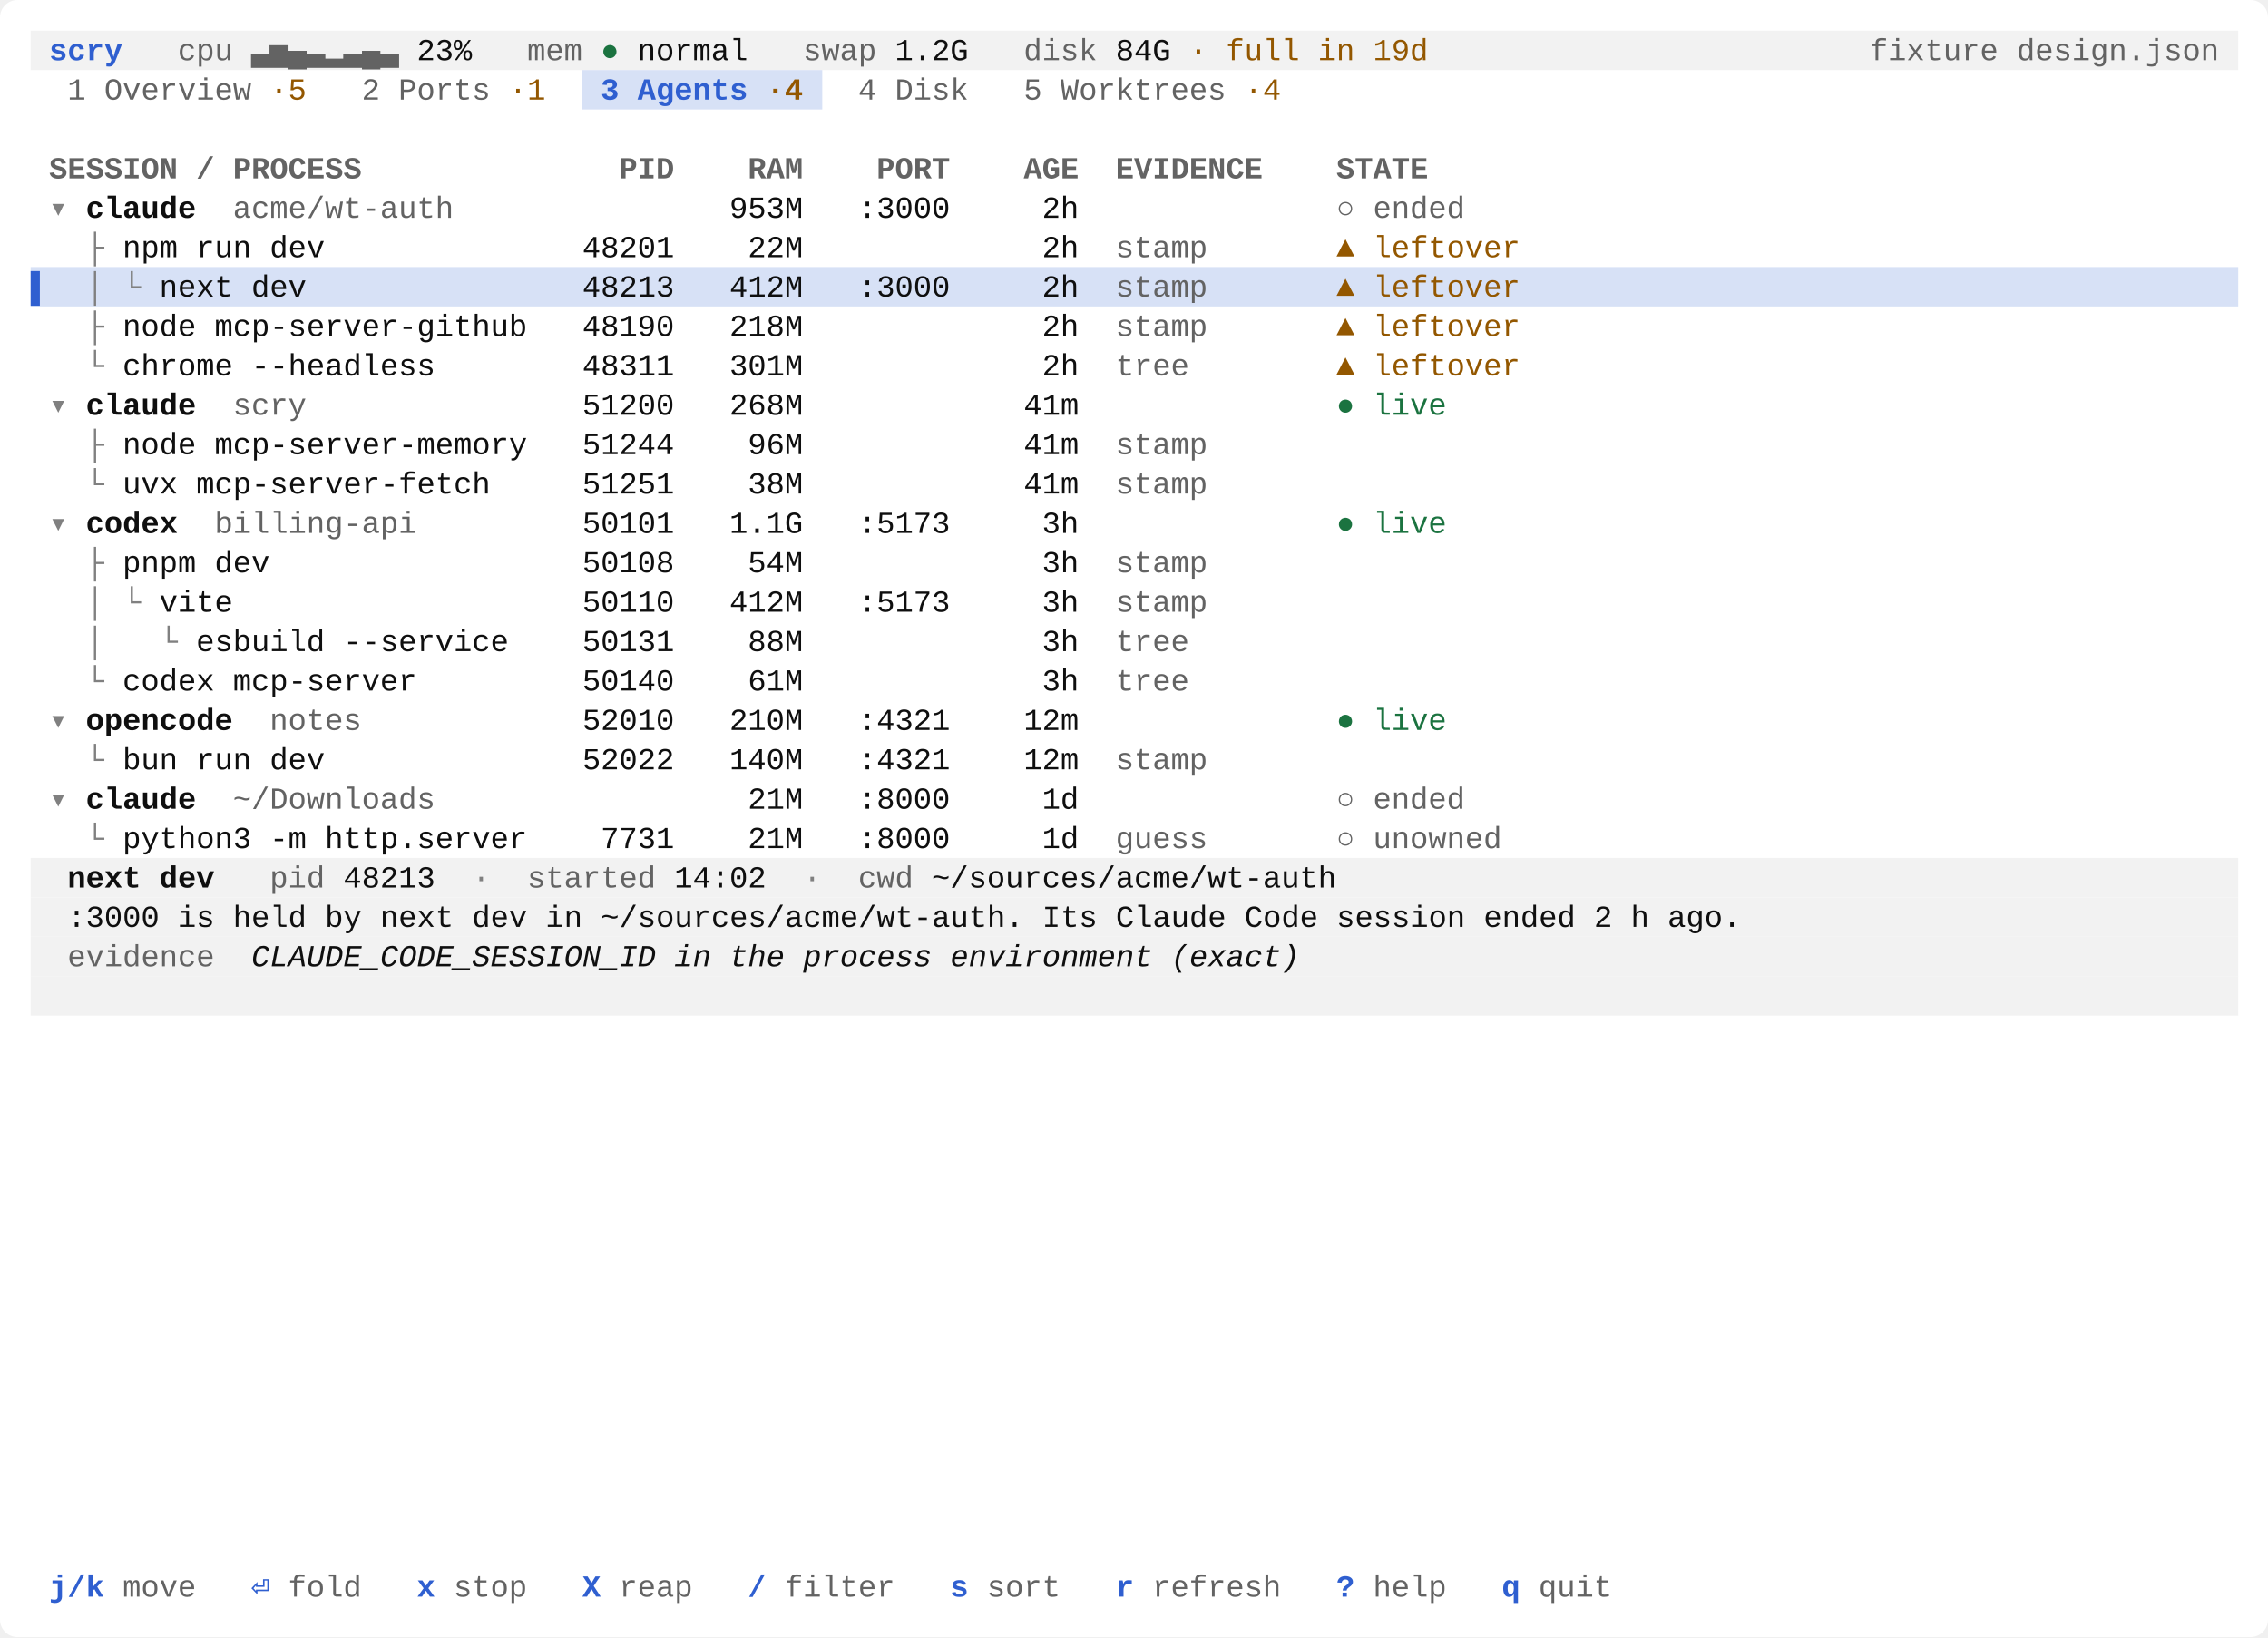
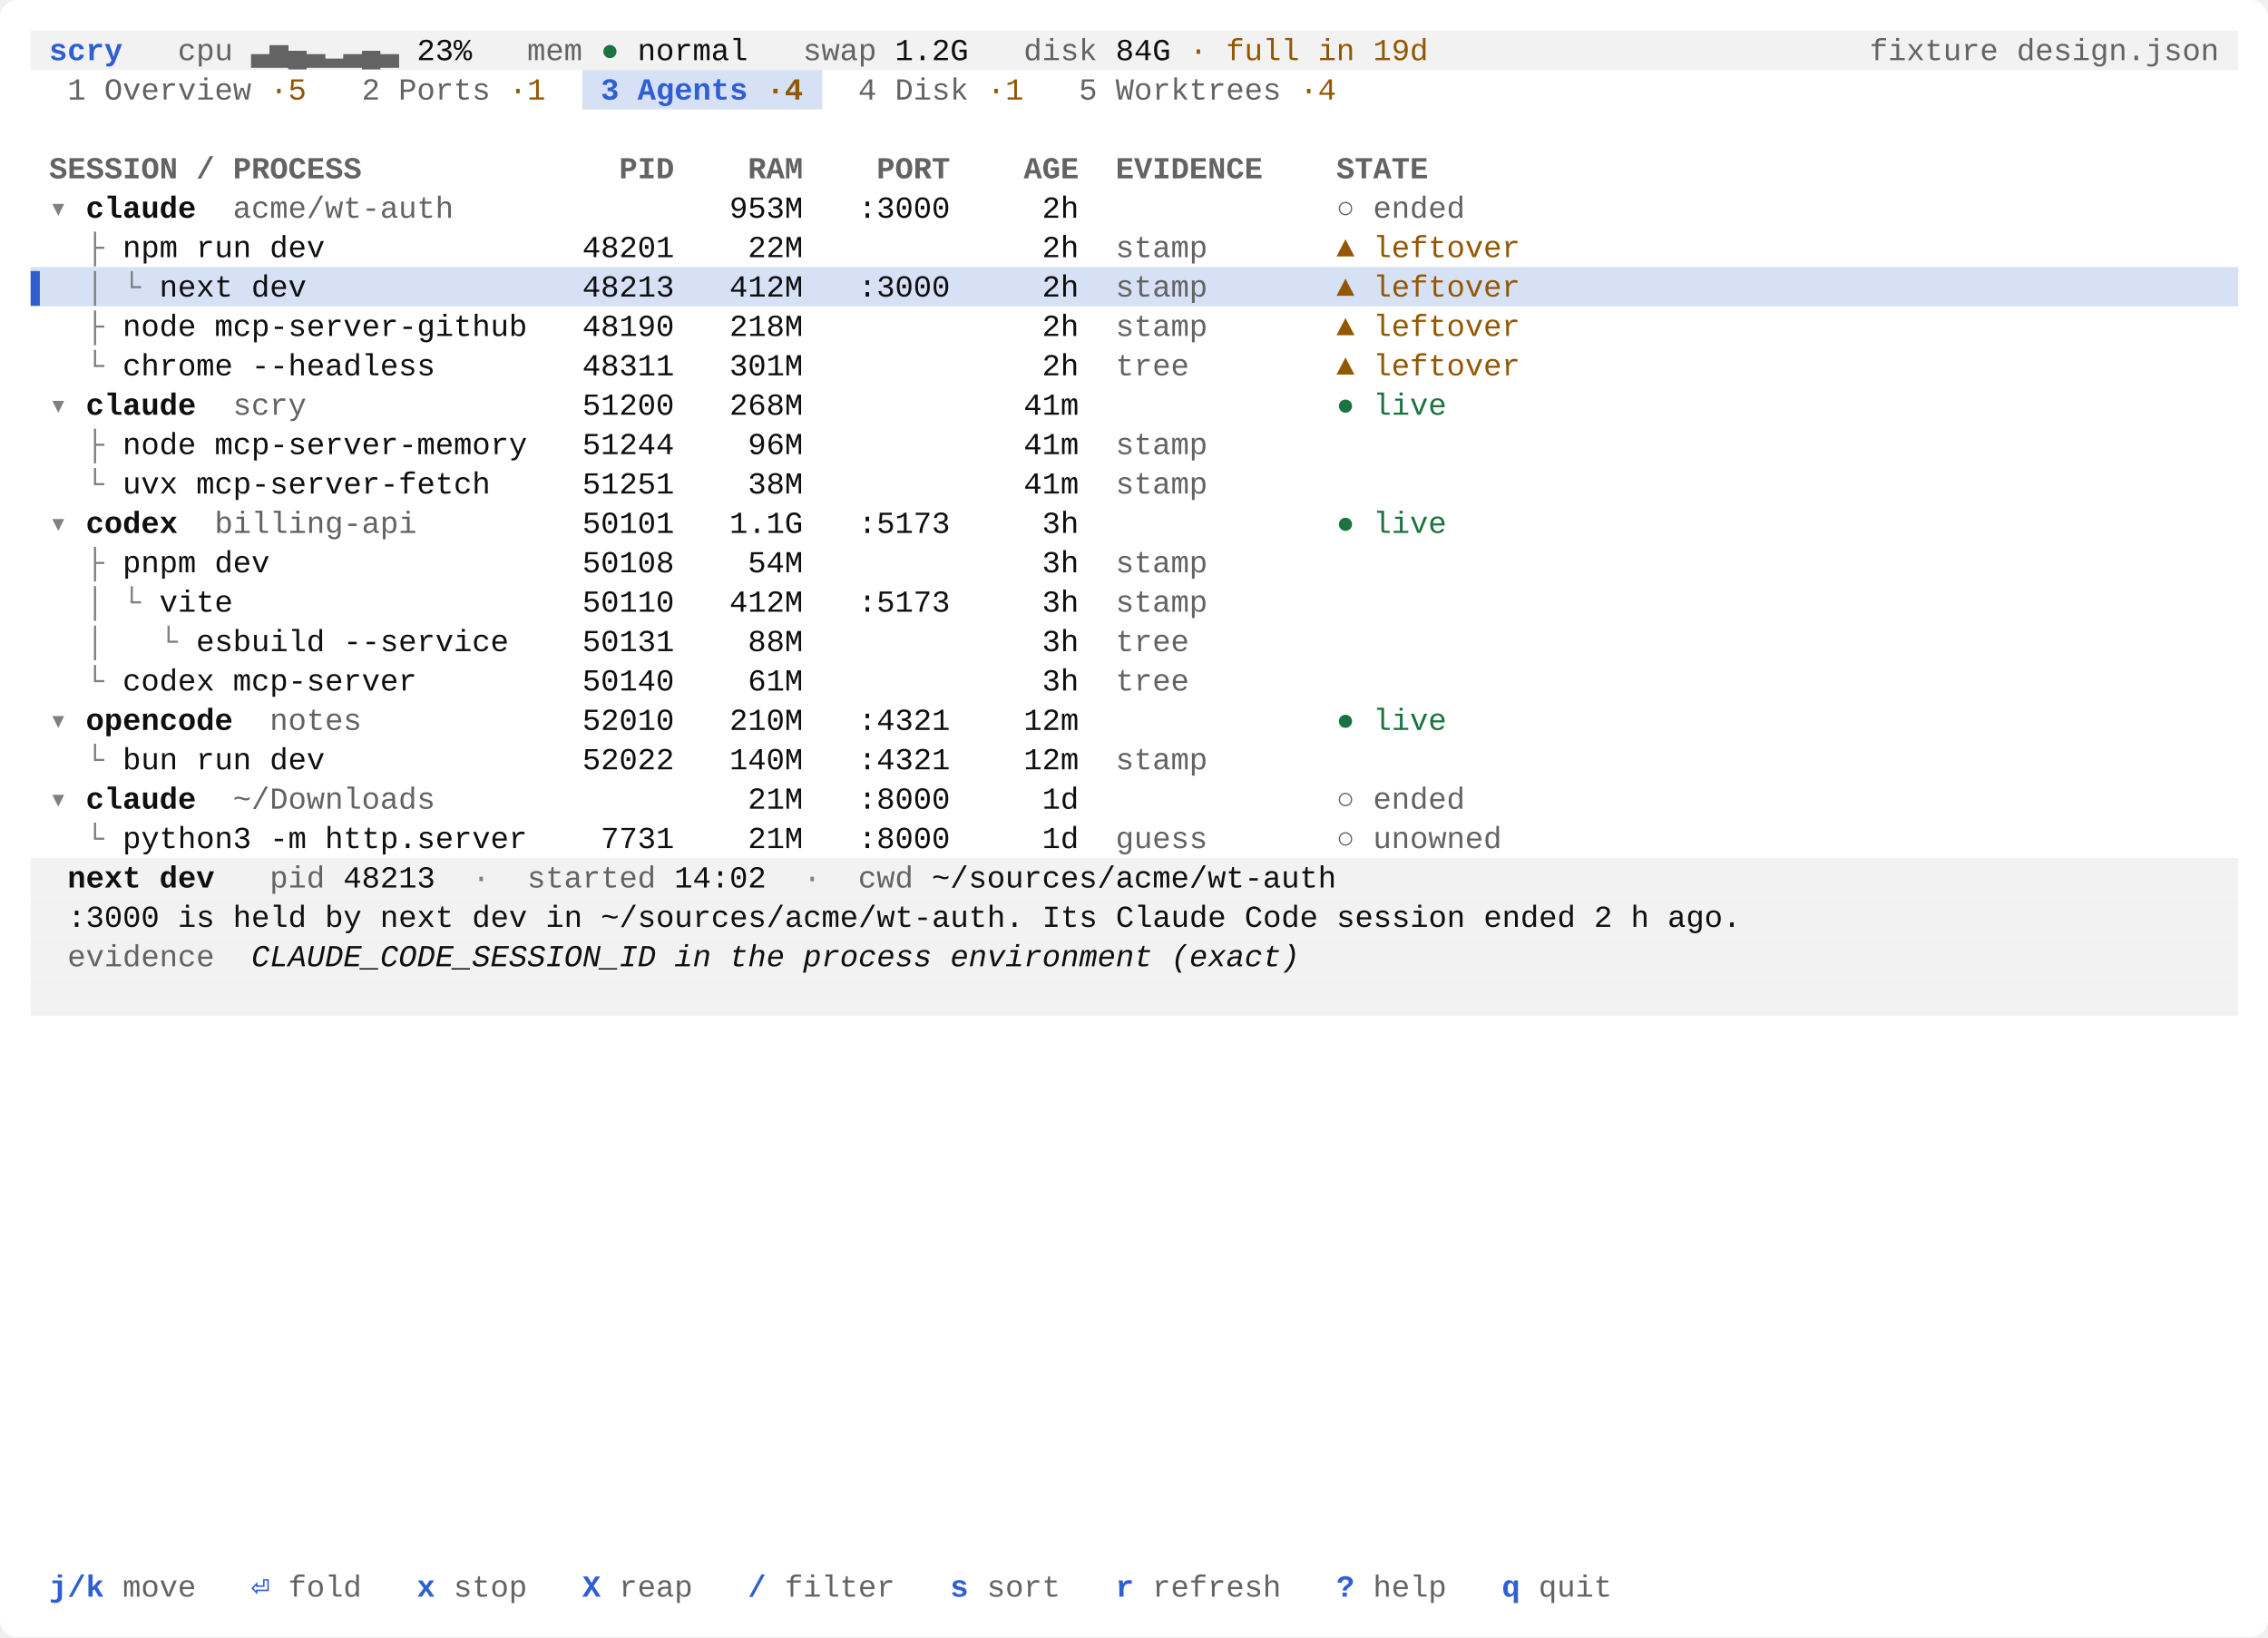
<svg xmlns="http://www.w3.org/2000/svg" width="1036" height="748" viewBox="0 0 1036 748">
  <style>text{font-family:ui-monospace,SFMono-Regular,"SF Mono",Menlo,Consolas,"Liberation Mono","DejaVu Sans Mono",monospace;font-size:14px;white-space:pre}</style>
  <rect width="1036" height="748" rx="8" fill="#ffffff" />
  <g transform="translate(14 14)">
    <rect x="0.0" y="0" width="1008.4" height="18" fill="#f2f2f2" />
    <text x="8.4" y="13.5" fill="#2f5fd0" textLength="33.6" lengthAdjust="spacingAndGlyphs" xml:space="preserve" font-weight="700">scry</text>
    <text x="67.2" y="13.5" fill="#636363" textLength="100.8" lengthAdjust="spacingAndGlyphs" xml:space="preserve">cpu ▃▅▄▃▂▃▄▃</text>
    <text x="176.4" y="13.5" fill="#0f0f0f" textLength="25.2" lengthAdjust="spacingAndGlyphs" xml:space="preserve">23%</text>
    <text x="226.8" y="13.5" fill="#636363" textLength="25.2" lengthAdjust="spacingAndGlyphs" xml:space="preserve">mem</text>
    <text x="260.4" y="13.5" fill="#1b7340" textLength="8.4" lengthAdjust="spacingAndGlyphs" xml:space="preserve">●</text>
    <text x="277.2" y="13.5" fill="#0f0f0f" textLength="50.4" lengthAdjust="spacingAndGlyphs" xml:space="preserve">normal</text>
    <text x="352.8" y="13.5" fill="#636363" textLength="33.6" lengthAdjust="spacingAndGlyphs" xml:space="preserve">swap</text>
    <text x="394.8" y="13.5" fill="#0f0f0f" textLength="33.6" lengthAdjust="spacingAndGlyphs" xml:space="preserve">1.2G</text>
    <text x="453.6" y="13.5" fill="#636363" textLength="33.6" lengthAdjust="spacingAndGlyphs" xml:space="preserve">disk</text>
    <text x="495.6" y="13.5" fill="#0f0f0f" textLength="25.2" lengthAdjust="spacingAndGlyphs" xml:space="preserve">84G</text>
    <text x="529.2" y="13.5" fill="#935700" textLength="109.2" lengthAdjust="spacingAndGlyphs" xml:space="preserve">· full in 19d</text>
    <text x="840.0" y="13.5" fill="#636363" textLength="159.6" lengthAdjust="spacingAndGlyphs" xml:space="preserve">fixture design.json</text>
    <rect x="252.0" y="18" width="109.6" height="18" fill="#d7e1f6" />
    <text x="16.8" y="31.5" fill="#636363" textLength="84.0" lengthAdjust="spacingAndGlyphs" xml:space="preserve">1 Overview</text>
    <text x="109.2" y="31.5" fill="#935700" textLength="16.8" lengthAdjust="spacingAndGlyphs" xml:space="preserve">·5</text>
    <text x="151.2" y="31.5" fill="#636363" textLength="58.8" lengthAdjust="spacingAndGlyphs" xml:space="preserve">2 Ports</text>
    <text x="218.4" y="31.5" fill="#935700" textLength="16.8" lengthAdjust="spacingAndGlyphs" xml:space="preserve">·1</text>
    <text x="260.4" y="31.5" fill="#2f5fd0" textLength="67.2" lengthAdjust="spacingAndGlyphs" xml:space="preserve" font-weight="700">3 Agents</text>
    <text x="336.0" y="31.5" fill="#935700" textLength="16.8" lengthAdjust="spacingAndGlyphs" xml:space="preserve" font-weight="700">·4</text>
    <text x="378.0" y="31.5" fill="#636363" textLength="50.4" lengthAdjust="spacingAndGlyphs" xml:space="preserve">4 Disk</text>
-     <text x="453.6" y="31.5" fill="#636363" textLength="92.4" lengthAdjust="spacingAndGlyphs" xml:space="preserve">5 Worktrees</text>
-     <text x="554.4" y="31.5" fill="#935700" textLength="16.8" lengthAdjust="spacingAndGlyphs" xml:space="preserve">·4</text>
+     <text x="436.8" y="31.5" fill="#935700" textLength="16.8" lengthAdjust="spacingAndGlyphs" xml:space="preserve">·1</text>
+     <text x="478.8" y="31.5" fill="#636363" textLength="92.4" lengthAdjust="spacingAndGlyphs" xml:space="preserve">5 Worktrees</text>
+     <text x="579.6" y="31.5" fill="#935700" textLength="16.8" lengthAdjust="spacingAndGlyphs" xml:space="preserve">·4</text>
    <text x="8.4" y="67.5" fill="#636363" textLength="142.8" lengthAdjust="spacingAndGlyphs" xml:space="preserve" font-weight="700">SESSION / PROCESS</text>
    <text x="268.8" y="67.5" fill="#636363" textLength="25.2" lengthAdjust="spacingAndGlyphs" xml:space="preserve" font-weight="700">PID</text>
    <text x="327.6" y="67.5" fill="#636363" textLength="25.2" lengthAdjust="spacingAndGlyphs" xml:space="preserve" font-weight="700">RAM</text>
    <text x="386.4" y="67.5" fill="#636363" textLength="33.6" lengthAdjust="spacingAndGlyphs" xml:space="preserve" font-weight="700">PORT</text>
    <text x="453.6" y="67.5" fill="#636363" textLength="25.2" lengthAdjust="spacingAndGlyphs" xml:space="preserve" font-weight="700">AGE</text>
    <text x="495.6" y="67.5" fill="#636363" textLength="67.2" lengthAdjust="spacingAndGlyphs" xml:space="preserve" font-weight="700">EVIDENCE</text>
    <text x="596.4" y="67.5" fill="#636363" textLength="42.0" lengthAdjust="spacingAndGlyphs" xml:space="preserve" font-weight="700">STATE</text>
    <text x="8.4" y="85.5" fill="#808080" textLength="8.4" lengthAdjust="spacingAndGlyphs" xml:space="preserve">▾</text>
    <text x="25.2" y="85.5" fill="#0f0f0f" textLength="50.4" lengthAdjust="spacingAndGlyphs" xml:space="preserve" font-weight="700">claude</text>
    <text x="92.4" y="85.5" fill="#636363" textLength="100.8" lengthAdjust="spacingAndGlyphs" xml:space="preserve">acme/wt-auth</text>
    <text x="319.2" y="85.5" fill="#0f0f0f" textLength="33.6" lengthAdjust="spacingAndGlyphs" xml:space="preserve">953M</text>
    <text x="378.0" y="85.5" fill="#0f0f0f" textLength="42.0" lengthAdjust="spacingAndGlyphs" xml:space="preserve">:3000</text>
    <text x="462.0" y="85.5" fill="#0f0f0f" textLength="16.8" lengthAdjust="spacingAndGlyphs" xml:space="preserve">2h</text>
    <text x="596.4" y="85.5" fill="#636363" textLength="58.8" lengthAdjust="spacingAndGlyphs" xml:space="preserve">○ ended</text>
    <text x="25.2" y="103.5" fill="#808080" textLength="8.4" lengthAdjust="spacingAndGlyphs" xml:space="preserve">├</text>
    <text x="42.0" y="103.5" fill="#0f0f0f" textLength="92.4" lengthAdjust="spacingAndGlyphs" xml:space="preserve">npm run dev</text>
    <text x="252.0" y="103.5" fill="#0f0f0f" textLength="42.0" lengthAdjust="spacingAndGlyphs" xml:space="preserve">48201</text>
    <text x="327.6" y="103.5" fill="#0f0f0f" textLength="25.2" lengthAdjust="spacingAndGlyphs" xml:space="preserve">22M</text>
    <text x="462.0" y="103.5" fill="#0f0f0f" textLength="16.8" lengthAdjust="spacingAndGlyphs" xml:space="preserve">2h</text>
    <text x="495.6" y="103.5" fill="#636363" textLength="42.0" lengthAdjust="spacingAndGlyphs" xml:space="preserve">stamp</text>
    <text x="596.4" y="103.5" fill="#935700" textLength="84.0" lengthAdjust="spacingAndGlyphs" xml:space="preserve">▲ leftover</text>
    <rect x="0.0" y="108" width="1008.4" height="18" fill="#d7e1f6" />
    <text x="0.0" y="121.5" fill="#2f5fd0" textLength="8.4" lengthAdjust="spacingAndGlyphs" xml:space="preserve">▌</text>
    <text x="25.2" y="121.5" fill="#808080" textLength="25.2" lengthAdjust="spacingAndGlyphs" xml:space="preserve">│ └</text>
    <text x="58.8" y="121.5" fill="#0f0f0f" textLength="67.2" lengthAdjust="spacingAndGlyphs" xml:space="preserve">next dev</text>
    <text x="252.0" y="121.5" fill="#0f0f0f" textLength="42.0" lengthAdjust="spacingAndGlyphs" xml:space="preserve">48213</text>
    <text x="319.2" y="121.5" fill="#0f0f0f" textLength="33.6" lengthAdjust="spacingAndGlyphs" xml:space="preserve">412M</text>
    <text x="378.0" y="121.5" fill="#0f0f0f" textLength="42.0" lengthAdjust="spacingAndGlyphs" xml:space="preserve">:3000</text>
    <text x="462.0" y="121.5" fill="#0f0f0f" textLength="16.8" lengthAdjust="spacingAndGlyphs" xml:space="preserve">2h</text>
    <text x="495.6" y="121.5" fill="#636363" textLength="42.0" lengthAdjust="spacingAndGlyphs" xml:space="preserve">stamp</text>
    <text x="596.4" y="121.5" fill="#935700" textLength="84.0" lengthAdjust="spacingAndGlyphs" xml:space="preserve">▲ leftover</text>
    <text x="25.2" y="139.5" fill="#808080" textLength="8.4" lengthAdjust="spacingAndGlyphs" xml:space="preserve">├</text>
    <text x="42.0" y="139.5" fill="#0f0f0f" textLength="184.8" lengthAdjust="spacingAndGlyphs" xml:space="preserve">node mcp-server-github</text>
    <text x="252.0" y="139.5" fill="#0f0f0f" textLength="42.0" lengthAdjust="spacingAndGlyphs" xml:space="preserve">48190</text>
    <text x="319.2" y="139.5" fill="#0f0f0f" textLength="33.6" lengthAdjust="spacingAndGlyphs" xml:space="preserve">218M</text>
    <text x="462.0" y="139.5" fill="#0f0f0f" textLength="16.8" lengthAdjust="spacingAndGlyphs" xml:space="preserve">2h</text>
    <text x="495.6" y="139.5" fill="#636363" textLength="42.0" lengthAdjust="spacingAndGlyphs" xml:space="preserve">stamp</text>
    <text x="596.4" y="139.5" fill="#935700" textLength="84.0" lengthAdjust="spacingAndGlyphs" xml:space="preserve">▲ leftover</text>
    <text x="25.2" y="157.5" fill="#808080" textLength="8.4" lengthAdjust="spacingAndGlyphs" xml:space="preserve">└</text>
    <text x="42.0" y="157.5" fill="#0f0f0f" textLength="142.8" lengthAdjust="spacingAndGlyphs" xml:space="preserve">chrome --headless</text>
    <text x="252.0" y="157.5" fill="#0f0f0f" textLength="42.0" lengthAdjust="spacingAndGlyphs" xml:space="preserve">48311</text>
    <text x="319.2" y="157.5" fill="#0f0f0f" textLength="33.6" lengthAdjust="spacingAndGlyphs" xml:space="preserve">301M</text>
    <text x="462.0" y="157.5" fill="#0f0f0f" textLength="16.8" lengthAdjust="spacingAndGlyphs" xml:space="preserve">2h</text>
    <text x="495.6" y="157.5" fill="#636363" textLength="33.6" lengthAdjust="spacingAndGlyphs" xml:space="preserve">tree</text>
    <text x="596.4" y="157.5" fill="#935700" textLength="84.0" lengthAdjust="spacingAndGlyphs" xml:space="preserve">▲ leftover</text>
    <text x="8.4" y="175.5" fill="#808080" textLength="8.4" lengthAdjust="spacingAndGlyphs" xml:space="preserve">▾</text>
    <text x="25.2" y="175.5" fill="#0f0f0f" textLength="50.4" lengthAdjust="spacingAndGlyphs" xml:space="preserve" font-weight="700">claude</text>
    <text x="92.4" y="175.5" fill="#636363" textLength="33.6" lengthAdjust="spacingAndGlyphs" xml:space="preserve">scry</text>
    <text x="252.0" y="175.5" fill="#0f0f0f" textLength="42.0" lengthAdjust="spacingAndGlyphs" xml:space="preserve">51200</text>
    <text x="319.2" y="175.5" fill="#0f0f0f" textLength="33.6" lengthAdjust="spacingAndGlyphs" xml:space="preserve">268M</text>
    <text x="453.6" y="175.5" fill="#0f0f0f" textLength="25.2" lengthAdjust="spacingAndGlyphs" xml:space="preserve">41m</text>
    <text x="596.4" y="175.5" fill="#1b7340" textLength="50.4" lengthAdjust="spacingAndGlyphs" xml:space="preserve">● live</text>
    <text x="25.2" y="193.5" fill="#808080" textLength="8.4" lengthAdjust="spacingAndGlyphs" xml:space="preserve">├</text>
    <text x="42.0" y="193.5" fill="#0f0f0f" textLength="184.8" lengthAdjust="spacingAndGlyphs" xml:space="preserve">node mcp-server-memory</text>
    <text x="252.0" y="193.5" fill="#0f0f0f" textLength="42.0" lengthAdjust="spacingAndGlyphs" xml:space="preserve">51244</text>
    <text x="327.6" y="193.5" fill="#0f0f0f" textLength="25.2" lengthAdjust="spacingAndGlyphs" xml:space="preserve">96M</text>
    <text x="453.6" y="193.5" fill="#0f0f0f" textLength="25.2" lengthAdjust="spacingAndGlyphs" xml:space="preserve">41m</text>
    <text x="495.6" y="193.5" fill="#636363" textLength="42.0" lengthAdjust="spacingAndGlyphs" xml:space="preserve">stamp</text>
    <text x="25.2" y="211.5" fill="#808080" textLength="8.4" lengthAdjust="spacingAndGlyphs" xml:space="preserve">└</text>
    <text x="42.0" y="211.5" fill="#0f0f0f" textLength="168.0" lengthAdjust="spacingAndGlyphs" xml:space="preserve">uvx mcp-server-fetch</text>
    <text x="252.0" y="211.5" fill="#0f0f0f" textLength="42.0" lengthAdjust="spacingAndGlyphs" xml:space="preserve">51251</text>
    <text x="327.6" y="211.5" fill="#0f0f0f" textLength="25.2" lengthAdjust="spacingAndGlyphs" xml:space="preserve">38M</text>
    <text x="453.6" y="211.5" fill="#0f0f0f" textLength="25.2" lengthAdjust="spacingAndGlyphs" xml:space="preserve">41m</text>
    <text x="495.6" y="211.5" fill="#636363" textLength="42.0" lengthAdjust="spacingAndGlyphs" xml:space="preserve">stamp</text>
    <text x="8.4" y="229.5" fill="#808080" textLength="8.4" lengthAdjust="spacingAndGlyphs" xml:space="preserve">▾</text>
    <text x="25.2" y="229.5" fill="#0f0f0f" textLength="42.0" lengthAdjust="spacingAndGlyphs" xml:space="preserve" font-weight="700">codex</text>
    <text x="84.0" y="229.5" fill="#636363" textLength="92.4" lengthAdjust="spacingAndGlyphs" xml:space="preserve">billing-api</text>
    <text x="252.0" y="229.5" fill="#0f0f0f" textLength="42.0" lengthAdjust="spacingAndGlyphs" xml:space="preserve">50101</text>
    <text x="319.2" y="229.5" fill="#0f0f0f" textLength="33.6" lengthAdjust="spacingAndGlyphs" xml:space="preserve">1.1G</text>
    <text x="378.0" y="229.5" fill="#0f0f0f" textLength="42.0" lengthAdjust="spacingAndGlyphs" xml:space="preserve">:5173</text>
    <text x="462.0" y="229.5" fill="#0f0f0f" textLength="16.8" lengthAdjust="spacingAndGlyphs" xml:space="preserve">3h</text>
    <text x="596.4" y="229.5" fill="#1b7340" textLength="50.4" lengthAdjust="spacingAndGlyphs" xml:space="preserve">● live</text>
    <text x="25.2" y="247.5" fill="#808080" textLength="8.4" lengthAdjust="spacingAndGlyphs" xml:space="preserve">├</text>
    <text x="42.0" y="247.5" fill="#0f0f0f" textLength="67.2" lengthAdjust="spacingAndGlyphs" xml:space="preserve">pnpm dev</text>
    <text x="252.0" y="247.5" fill="#0f0f0f" textLength="42.0" lengthAdjust="spacingAndGlyphs" xml:space="preserve">50108</text>
    <text x="327.6" y="247.5" fill="#0f0f0f" textLength="25.2" lengthAdjust="spacingAndGlyphs" xml:space="preserve">54M</text>
    <text x="462.0" y="247.5" fill="#0f0f0f" textLength="16.8" lengthAdjust="spacingAndGlyphs" xml:space="preserve">3h</text>
    <text x="495.6" y="247.5" fill="#636363" textLength="42.0" lengthAdjust="spacingAndGlyphs" xml:space="preserve">stamp</text>
    <text x="25.2" y="265.5" fill="#808080" textLength="25.2" lengthAdjust="spacingAndGlyphs" xml:space="preserve">│ └</text>
    <text x="58.8" y="265.5" fill="#0f0f0f" textLength="33.6" lengthAdjust="spacingAndGlyphs" xml:space="preserve">vite</text>
    <text x="252.0" y="265.5" fill="#0f0f0f" textLength="42.0" lengthAdjust="spacingAndGlyphs" xml:space="preserve">50110</text>
    <text x="319.2" y="265.5" fill="#0f0f0f" textLength="33.6" lengthAdjust="spacingAndGlyphs" xml:space="preserve">412M</text>
    <text x="378.0" y="265.5" fill="#0f0f0f" textLength="42.0" lengthAdjust="spacingAndGlyphs" xml:space="preserve">:5173</text>
    <text x="462.0" y="265.5" fill="#0f0f0f" textLength="16.8" lengthAdjust="spacingAndGlyphs" xml:space="preserve">3h</text>
    <text x="495.6" y="265.5" fill="#636363" textLength="42.0" lengthAdjust="spacingAndGlyphs" xml:space="preserve">stamp</text>
    <text x="25.2" y="283.5" fill="#808080" textLength="8.4" lengthAdjust="spacingAndGlyphs" xml:space="preserve">│</text>
    <text x="58.8" y="283.5" fill="#808080" textLength="8.4" lengthAdjust="spacingAndGlyphs" xml:space="preserve">└</text>
    <text x="75.6" y="283.5" fill="#0f0f0f" textLength="142.8" lengthAdjust="spacingAndGlyphs" xml:space="preserve">esbuild --service</text>
    <text x="252.0" y="283.5" fill="#0f0f0f" textLength="42.0" lengthAdjust="spacingAndGlyphs" xml:space="preserve">50131</text>
    <text x="327.6" y="283.5" fill="#0f0f0f" textLength="25.2" lengthAdjust="spacingAndGlyphs" xml:space="preserve">88M</text>
    <text x="462.0" y="283.5" fill="#0f0f0f" textLength="16.8" lengthAdjust="spacingAndGlyphs" xml:space="preserve">3h</text>
    <text x="495.6" y="283.5" fill="#636363" textLength="33.6" lengthAdjust="spacingAndGlyphs" xml:space="preserve">tree</text>
    <text x="25.2" y="301.5" fill="#808080" textLength="8.4" lengthAdjust="spacingAndGlyphs" xml:space="preserve">└</text>
    <text x="42.0" y="301.5" fill="#0f0f0f" textLength="134.4" lengthAdjust="spacingAndGlyphs" xml:space="preserve">codex mcp-server</text>
    <text x="252.0" y="301.5" fill="#0f0f0f" textLength="42.0" lengthAdjust="spacingAndGlyphs" xml:space="preserve">50140</text>
    <text x="327.6" y="301.5" fill="#0f0f0f" textLength="25.2" lengthAdjust="spacingAndGlyphs" xml:space="preserve">61M</text>
    <text x="462.0" y="301.5" fill="#0f0f0f" textLength="16.8" lengthAdjust="spacingAndGlyphs" xml:space="preserve">3h</text>
    <text x="495.6" y="301.5" fill="#636363" textLength="33.6" lengthAdjust="spacingAndGlyphs" xml:space="preserve">tree</text>
    <text x="8.4" y="319.5" fill="#808080" textLength="8.4" lengthAdjust="spacingAndGlyphs" xml:space="preserve">▾</text>
    <text x="25.2" y="319.5" fill="#0f0f0f" textLength="67.2" lengthAdjust="spacingAndGlyphs" xml:space="preserve" font-weight="700">opencode</text>
    <text x="109.2" y="319.5" fill="#636363" textLength="42.0" lengthAdjust="spacingAndGlyphs" xml:space="preserve">notes</text>
    <text x="252.0" y="319.5" fill="#0f0f0f" textLength="42.0" lengthAdjust="spacingAndGlyphs" xml:space="preserve">52010</text>
    <text x="319.2" y="319.5" fill="#0f0f0f" textLength="33.6" lengthAdjust="spacingAndGlyphs" xml:space="preserve">210M</text>
    <text x="378.0" y="319.5" fill="#0f0f0f" textLength="42.0" lengthAdjust="spacingAndGlyphs" xml:space="preserve">:4321</text>
    <text x="453.6" y="319.5" fill="#0f0f0f" textLength="25.2" lengthAdjust="spacingAndGlyphs" xml:space="preserve">12m</text>
    <text x="596.4" y="319.5" fill="#1b7340" textLength="50.4" lengthAdjust="spacingAndGlyphs" xml:space="preserve">● live</text>
    <text x="25.2" y="337.5" fill="#808080" textLength="8.4" lengthAdjust="spacingAndGlyphs" xml:space="preserve">└</text>
    <text x="42.0" y="337.5" fill="#0f0f0f" textLength="92.4" lengthAdjust="spacingAndGlyphs" xml:space="preserve">bun run dev</text>
    <text x="252.0" y="337.5" fill="#0f0f0f" textLength="42.0" lengthAdjust="spacingAndGlyphs" xml:space="preserve">52022</text>
    <text x="319.2" y="337.5" fill="#0f0f0f" textLength="33.6" lengthAdjust="spacingAndGlyphs" xml:space="preserve">140M</text>
    <text x="378.0" y="337.5" fill="#0f0f0f" textLength="42.0" lengthAdjust="spacingAndGlyphs" xml:space="preserve">:4321</text>
    <text x="453.6" y="337.5" fill="#0f0f0f" textLength="25.2" lengthAdjust="spacingAndGlyphs" xml:space="preserve">12m</text>
    <text x="495.6" y="337.5" fill="#636363" textLength="42.0" lengthAdjust="spacingAndGlyphs" xml:space="preserve">stamp</text>
    <text x="8.4" y="355.5" fill="#808080" textLength="8.4" lengthAdjust="spacingAndGlyphs" xml:space="preserve">▾</text>
    <text x="25.2" y="355.5" fill="#0f0f0f" textLength="50.4" lengthAdjust="spacingAndGlyphs" xml:space="preserve" font-weight="700">claude</text>
    <text x="92.4" y="355.5" fill="#636363" textLength="92.4" lengthAdjust="spacingAndGlyphs" xml:space="preserve">~/Downloads</text>
    <text x="327.6" y="355.5" fill="#0f0f0f" textLength="25.2" lengthAdjust="spacingAndGlyphs" xml:space="preserve">21M</text>
    <text x="378.0" y="355.5" fill="#0f0f0f" textLength="42.0" lengthAdjust="spacingAndGlyphs" xml:space="preserve">:8000</text>
    <text x="462.0" y="355.5" fill="#0f0f0f" textLength="16.8" lengthAdjust="spacingAndGlyphs" xml:space="preserve">1d</text>
    <text x="596.4" y="355.5" fill="#636363" textLength="58.8" lengthAdjust="spacingAndGlyphs" xml:space="preserve">○ ended</text>
    <text x="25.2" y="373.5" fill="#808080" textLength="8.4" lengthAdjust="spacingAndGlyphs" xml:space="preserve">└</text>
    <text x="42.0" y="373.5" fill="#0f0f0f" textLength="184.8" lengthAdjust="spacingAndGlyphs" xml:space="preserve">python3 -m http.server</text>
    <text x="260.4" y="373.5" fill="#0f0f0f" textLength="33.6" lengthAdjust="spacingAndGlyphs" xml:space="preserve">7731</text>
    <text x="327.6" y="373.5" fill="#0f0f0f" textLength="25.2" lengthAdjust="spacingAndGlyphs" xml:space="preserve">21M</text>
    <text x="378.0" y="373.5" fill="#0f0f0f" textLength="42.0" lengthAdjust="spacingAndGlyphs" xml:space="preserve">:8000</text>
    <text x="462.0" y="373.5" fill="#0f0f0f" textLength="16.8" lengthAdjust="spacingAndGlyphs" xml:space="preserve">1d</text>
    <text x="495.6" y="373.5" fill="#636363" textLength="42.0" lengthAdjust="spacingAndGlyphs" xml:space="preserve">guess</text>
    <text x="596.4" y="373.5" fill="#636363" textLength="75.6" lengthAdjust="spacingAndGlyphs" xml:space="preserve">○ unowned</text>
    <rect x="0.0" y="378" width="1008.4" height="18" fill="#f2f2f2" />
    <text x="16.8" y="391.5" fill="#0f0f0f" textLength="67.2" lengthAdjust="spacingAndGlyphs" xml:space="preserve" font-weight="700">next dev</text>
    <text x="109.2" y="391.5" fill="#636363" textLength="25.2" lengthAdjust="spacingAndGlyphs" xml:space="preserve">pid</text>
    <text x="142.8" y="391.5" fill="#0f0f0f" textLength="42.0" lengthAdjust="spacingAndGlyphs" xml:space="preserve">48213</text>
    <text x="201.6" y="391.5" fill="#808080" textLength="8.4" lengthAdjust="spacingAndGlyphs" xml:space="preserve">·</text>
    <text x="226.8" y="391.5" fill="#636363" textLength="58.8" lengthAdjust="spacingAndGlyphs" xml:space="preserve">started</text>
    <text x="294.0" y="391.5" fill="#0f0f0f" textLength="42.0" lengthAdjust="spacingAndGlyphs" xml:space="preserve">14:02</text>
    <text x="352.8" y="391.5" fill="#808080" textLength="8.4" lengthAdjust="spacingAndGlyphs" xml:space="preserve">·</text>
    <text x="378.0" y="391.5" fill="#636363" textLength="25.2" lengthAdjust="spacingAndGlyphs" xml:space="preserve">cwd</text>
    <text x="411.6" y="391.5" fill="#0f0f0f" textLength="184.8" lengthAdjust="spacingAndGlyphs" xml:space="preserve">~/sources/acme/wt-auth</text>
    <rect x="0.0" y="396" width="1008.4" height="18" fill="#f2f2f2" />
    <text x="16.8" y="409.5" fill="#0f0f0f" textLength="764.4" lengthAdjust="spacingAndGlyphs" xml:space="preserve">:3000 is held by next dev in ~/sources/acme/wt-auth. Its Claude Code session ended 2 h ago.</text>
    <rect x="0.0" y="414" width="1008.4" height="18" fill="#f2f2f2" />
    <text x="16.8" y="427.5" fill="#636363" textLength="67.2" lengthAdjust="spacingAndGlyphs" xml:space="preserve">evidence</text>
    <text x="100.8" y="427.5" fill="#0f0f0f" textLength="478.8" lengthAdjust="spacingAndGlyphs" xml:space="preserve" font-style="italic">CLAUDE_CODE_SESSION_ID in the process environment (exact)</text>
    <rect x="0.0" y="432" width="1008.4" height="18" fill="#f2f2f2" />
    <text x="8.4" y="715.5" fill="#2f5fd0" textLength="25.2" lengthAdjust="spacingAndGlyphs" xml:space="preserve" font-weight="700">j/k</text>
    <text x="42.0" y="715.5" fill="#636363" textLength="33.6" lengthAdjust="spacingAndGlyphs" xml:space="preserve">move</text>
    <text x="100.8" y="715.5" fill="#2f5fd0" textLength="8.4" lengthAdjust="spacingAndGlyphs" xml:space="preserve" font-weight="700">⏎</text>
    <text x="117.6" y="715.5" fill="#636363" textLength="33.6" lengthAdjust="spacingAndGlyphs" xml:space="preserve">fold</text>
    <text x="176.4" y="715.5" fill="#2f5fd0" textLength="8.4" lengthAdjust="spacingAndGlyphs" xml:space="preserve" font-weight="700">x</text>
    <text x="193.2" y="715.5" fill="#636363" textLength="33.6" lengthAdjust="spacingAndGlyphs" xml:space="preserve">stop</text>
    <text x="252.0" y="715.5" fill="#2f5fd0" textLength="8.4" lengthAdjust="spacingAndGlyphs" xml:space="preserve" font-weight="700">X</text>
    <text x="268.8" y="715.5" fill="#636363" textLength="33.6" lengthAdjust="spacingAndGlyphs" xml:space="preserve">reap</text>
    <text x="327.6" y="715.5" fill="#2f5fd0" textLength="8.4" lengthAdjust="spacingAndGlyphs" xml:space="preserve" font-weight="700">/</text>
    <text x="344.4" y="715.5" fill="#636363" textLength="50.4" lengthAdjust="spacingAndGlyphs" xml:space="preserve">filter</text>
    <text x="420.0" y="715.5" fill="#2f5fd0" textLength="8.4" lengthAdjust="spacingAndGlyphs" xml:space="preserve" font-weight="700">s</text>
    <text x="436.8" y="715.5" fill="#636363" textLength="33.6" lengthAdjust="spacingAndGlyphs" xml:space="preserve">sort</text>
    <text x="495.6" y="715.5" fill="#2f5fd0" textLength="8.4" lengthAdjust="spacingAndGlyphs" xml:space="preserve" font-weight="700">r</text>
    <text x="512.4" y="715.5" fill="#636363" textLength="58.8" lengthAdjust="spacingAndGlyphs" xml:space="preserve">refresh</text>
    <text x="596.4" y="715.5" fill="#2f5fd0" textLength="8.4" lengthAdjust="spacingAndGlyphs" xml:space="preserve" font-weight="700">?</text>
    <text x="613.2" y="715.5" fill="#636363" textLength="33.6" lengthAdjust="spacingAndGlyphs" xml:space="preserve">help</text>
    <text x="672.0" y="715.5" fill="#2f5fd0" textLength="8.4" lengthAdjust="spacingAndGlyphs" xml:space="preserve" font-weight="700">q</text>
    <text x="688.8" y="715.5" fill="#636363" textLength="33.6" lengthAdjust="spacingAndGlyphs" xml:space="preserve">quit</text>
  </g>
</svg>
